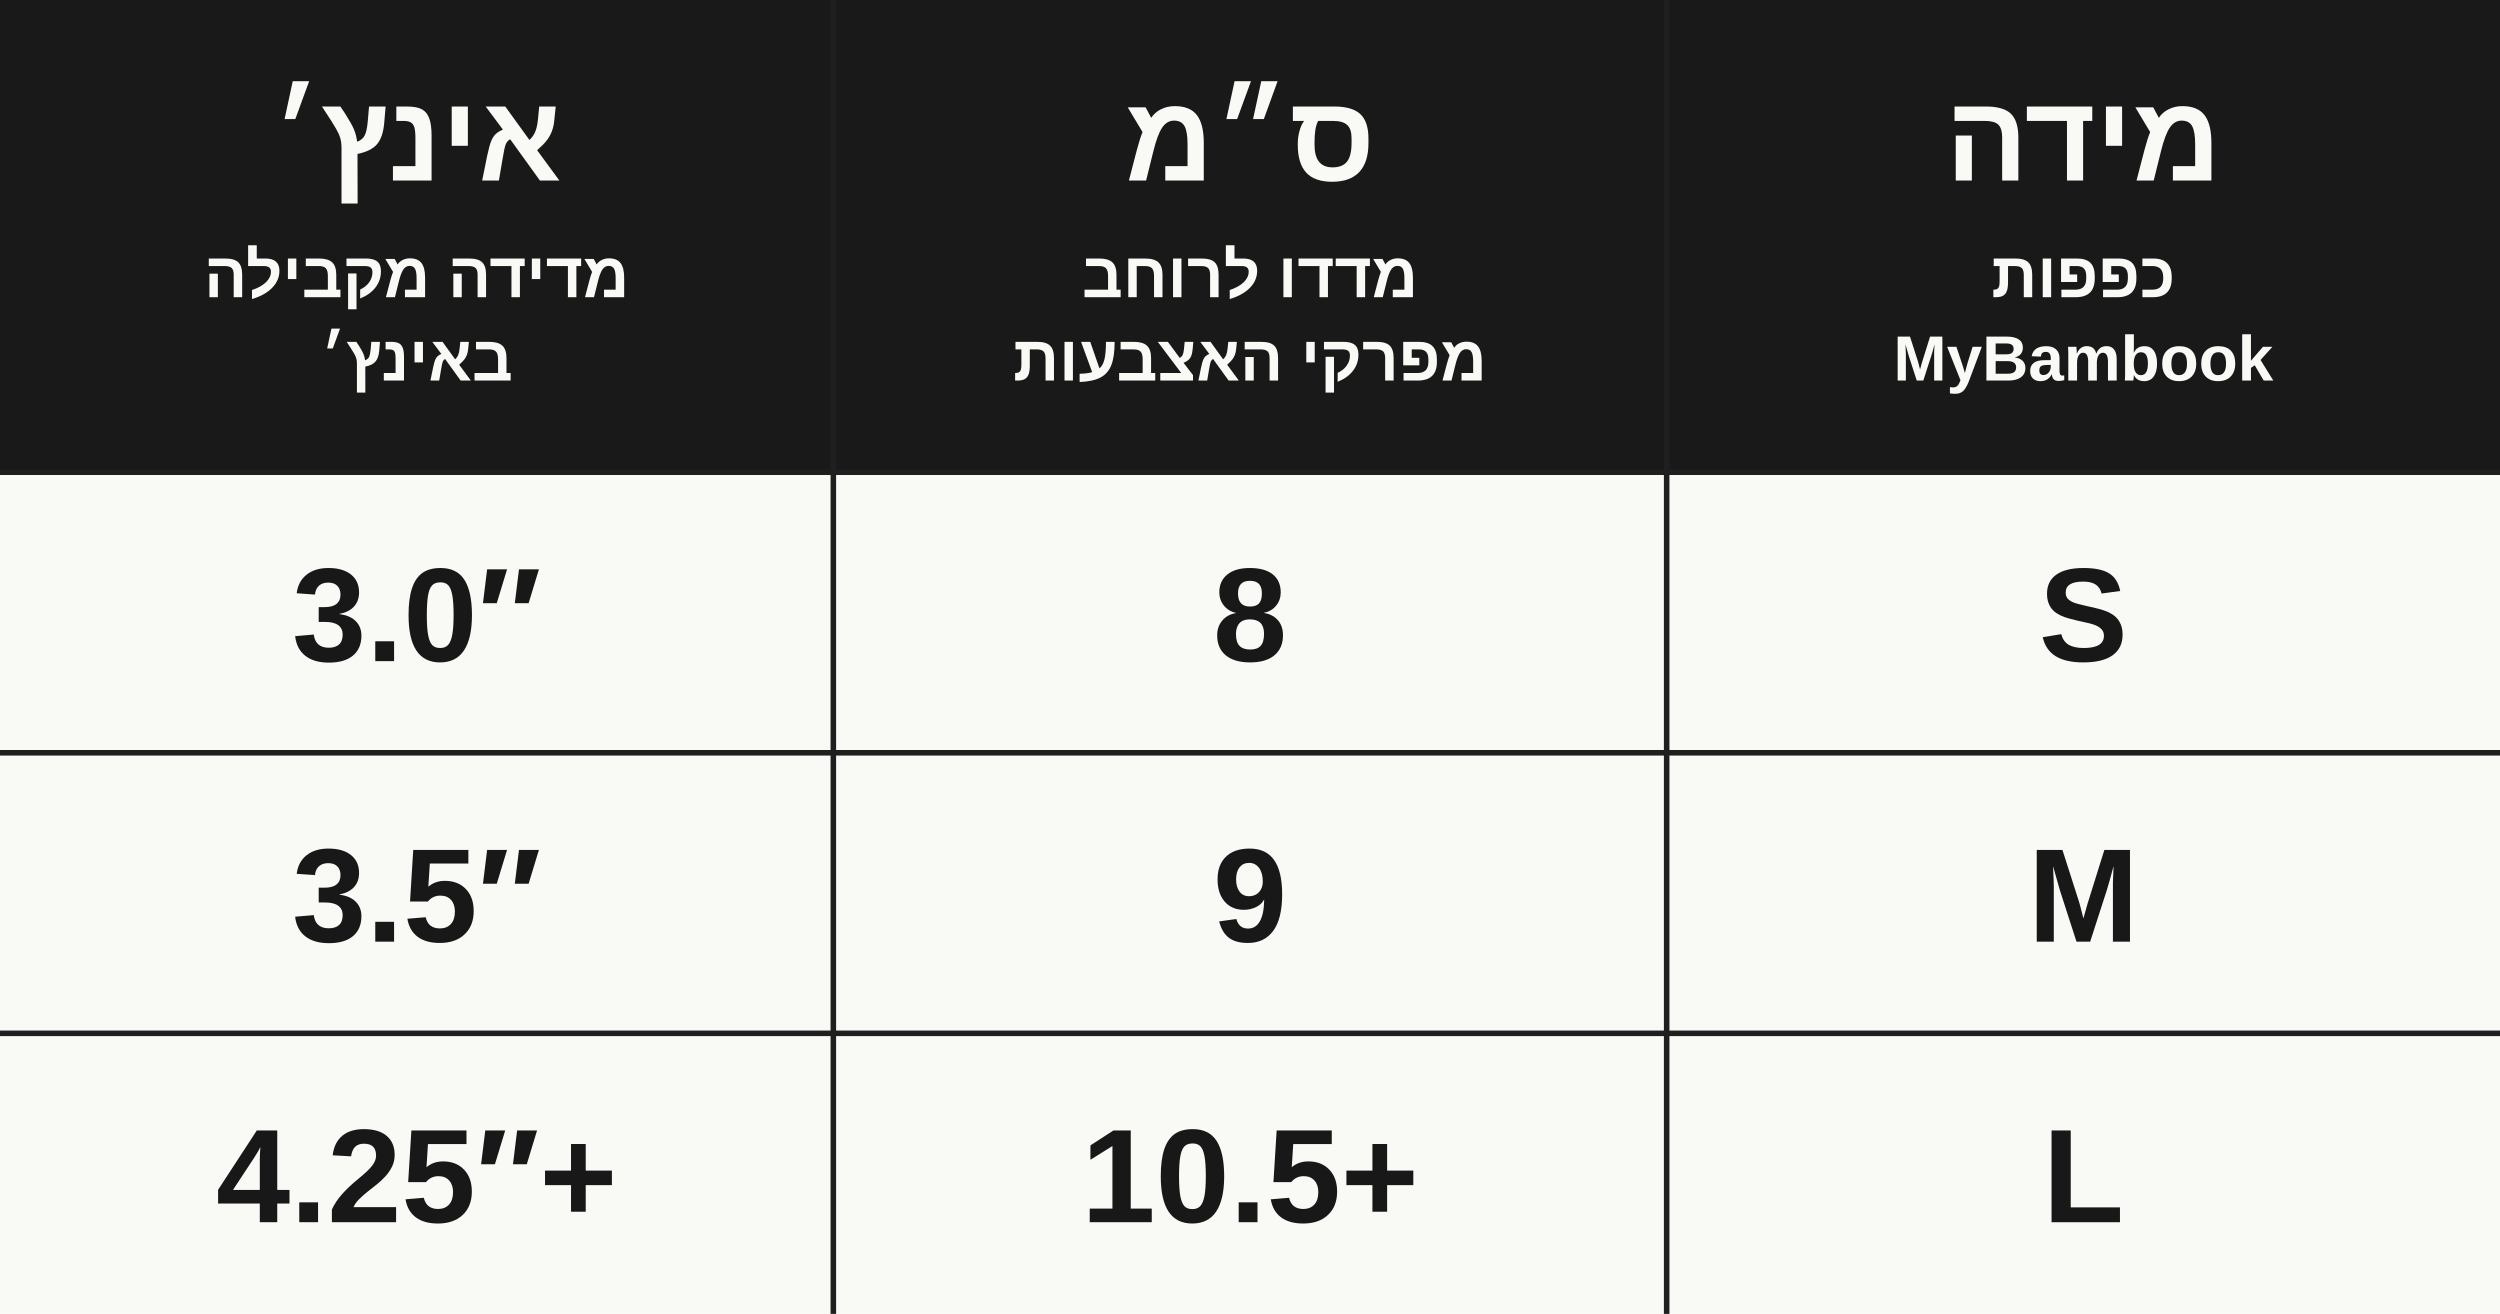
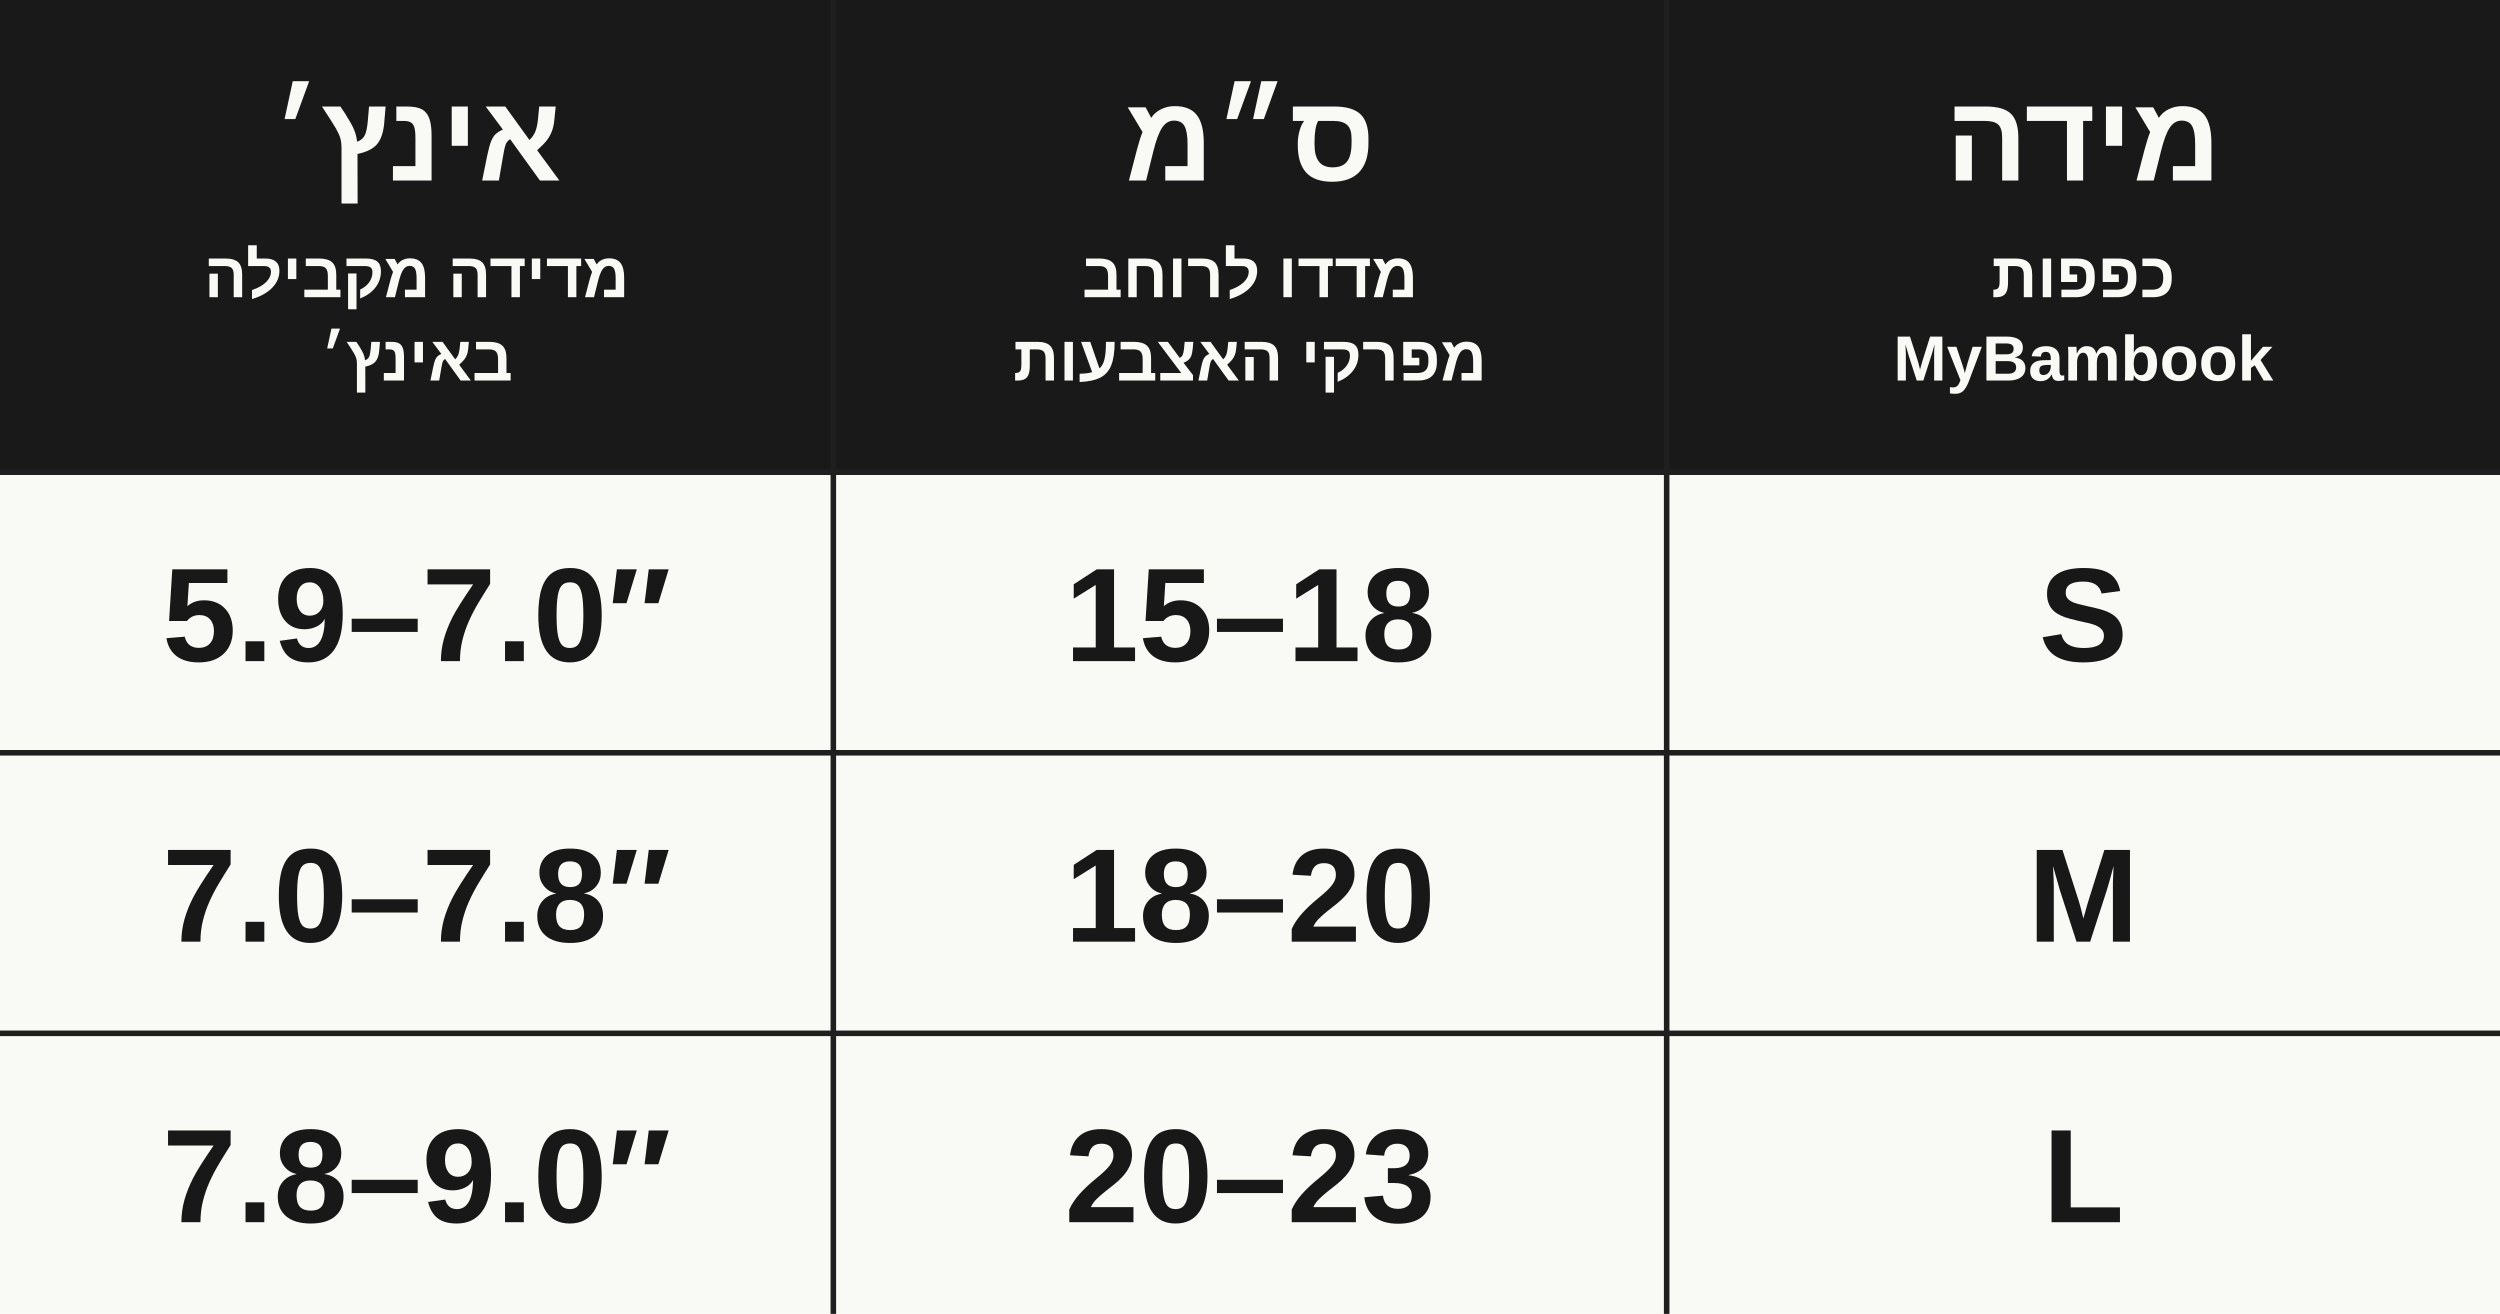
<svg xmlns="http://www.w3.org/2000/svg" width="900" height="473" viewBox="0 0 900 473" role="img" aria-labelledby="title desc">
  <rect width="900" height="473" fill="#f9faf6" />
  <rect x="0" y="0" width="900" height="170" fill="#191919" />
  <g stroke="#1f1f1f" stroke-width="2">
    <line x1="300" y1="0" x2="300" y2="473" />
    <line x1="600" y1="0" x2="600" y2="473" />
    <line x1="0" y1="170" x2="900" y2="170" />
    <line x1="0" y1="271" x2="900" y2="271" />
    <line x1="0" y1="372" x2="900" y2="372" />
  </g>
  <g font-family="Heebo, Arial, sans-serif" text-anchor="middle">
    <g fill="#f9faf6" direction="rtl" unicode-bidi="plaintext">
      <text x="750" y="65" font-size="44" font-weight="900">מידה</text>
      <text x="750" y="107" font-size="23" font-weight="700">כפפות</text>
      <text x="750" y="137" font-size="23" font-weight="700">MyBambook</text>
      <text x="450" y="65" font-size="44" font-weight="900">ס״מ</text>
      <text x="450" y="107" font-size="23" font-weight="700">מדדו לרוחב</text>
      <text x="450" y="137" font-size="23" font-weight="700">מפרקי האצבעות</text>
      <text x="150" y="65" font-size="44" font-weight="900">אינץ׳</text>
      <text x="150" y="107" font-size="23" font-weight="700">מדידה מקבילה</text>
      <text x="150" y="137" font-size="23" font-weight="700">באינץ׳</text>
    </g>
    <g fill="#181818" font-size="48" font-weight="900">
      <text x="750" y="238">S</text>
-       <text x="450" y="238">8</text>
-       <text x="150" y="238">3.0″</text>
+       <text x="450" y="238">15–18</text>
+       <text x="150" y="238">5.9–7.0″</text>
      <text x="750" y="339">M</text>
-       <text x="450" y="339">9</text>
-       <text x="150" y="339">3.5″</text>
+       <text x="450" y="339">18–20</text>
+       <text x="150" y="339">7.0–7.8″</text>
      <text x="750" y="440">L</text>
-       <text x="450" y="440">10.5+</text>
-       <text x="150" y="440">4.25″+</text>
+       <text x="450" y="440">20–23</text>
+       <text x="150" y="440">7.8–9.0″</text>
    </g>
  </g>
</svg>
